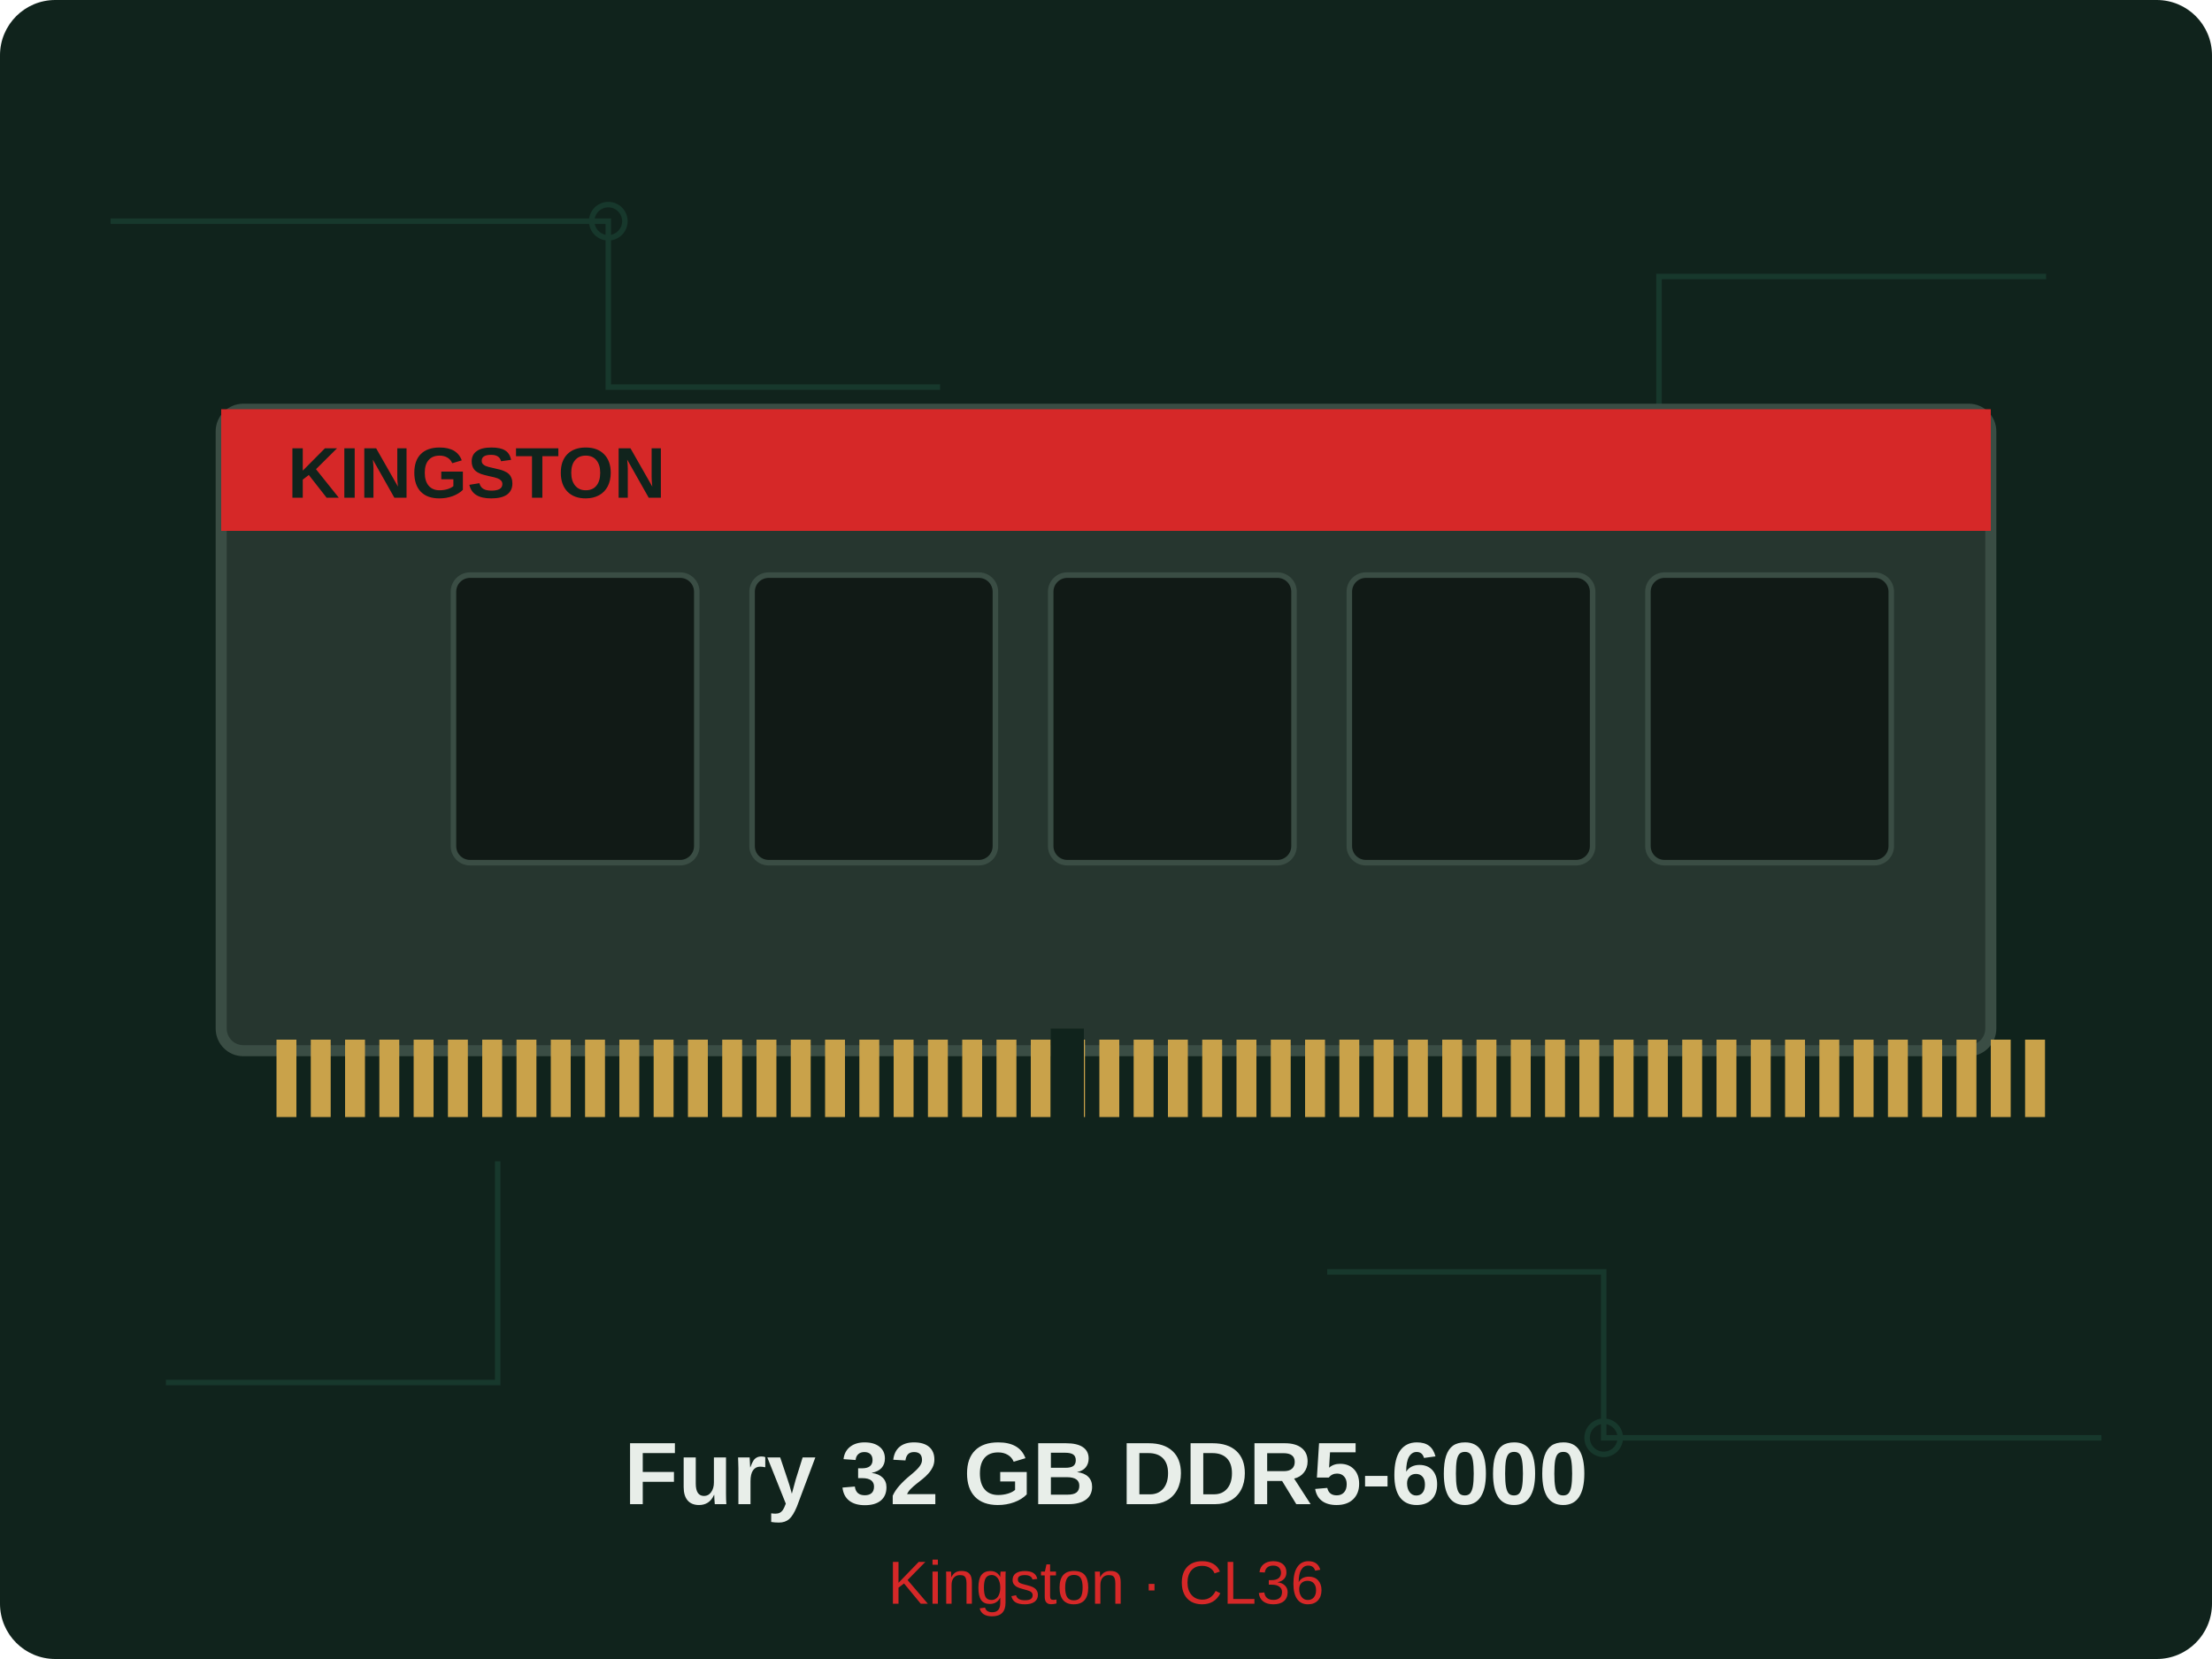
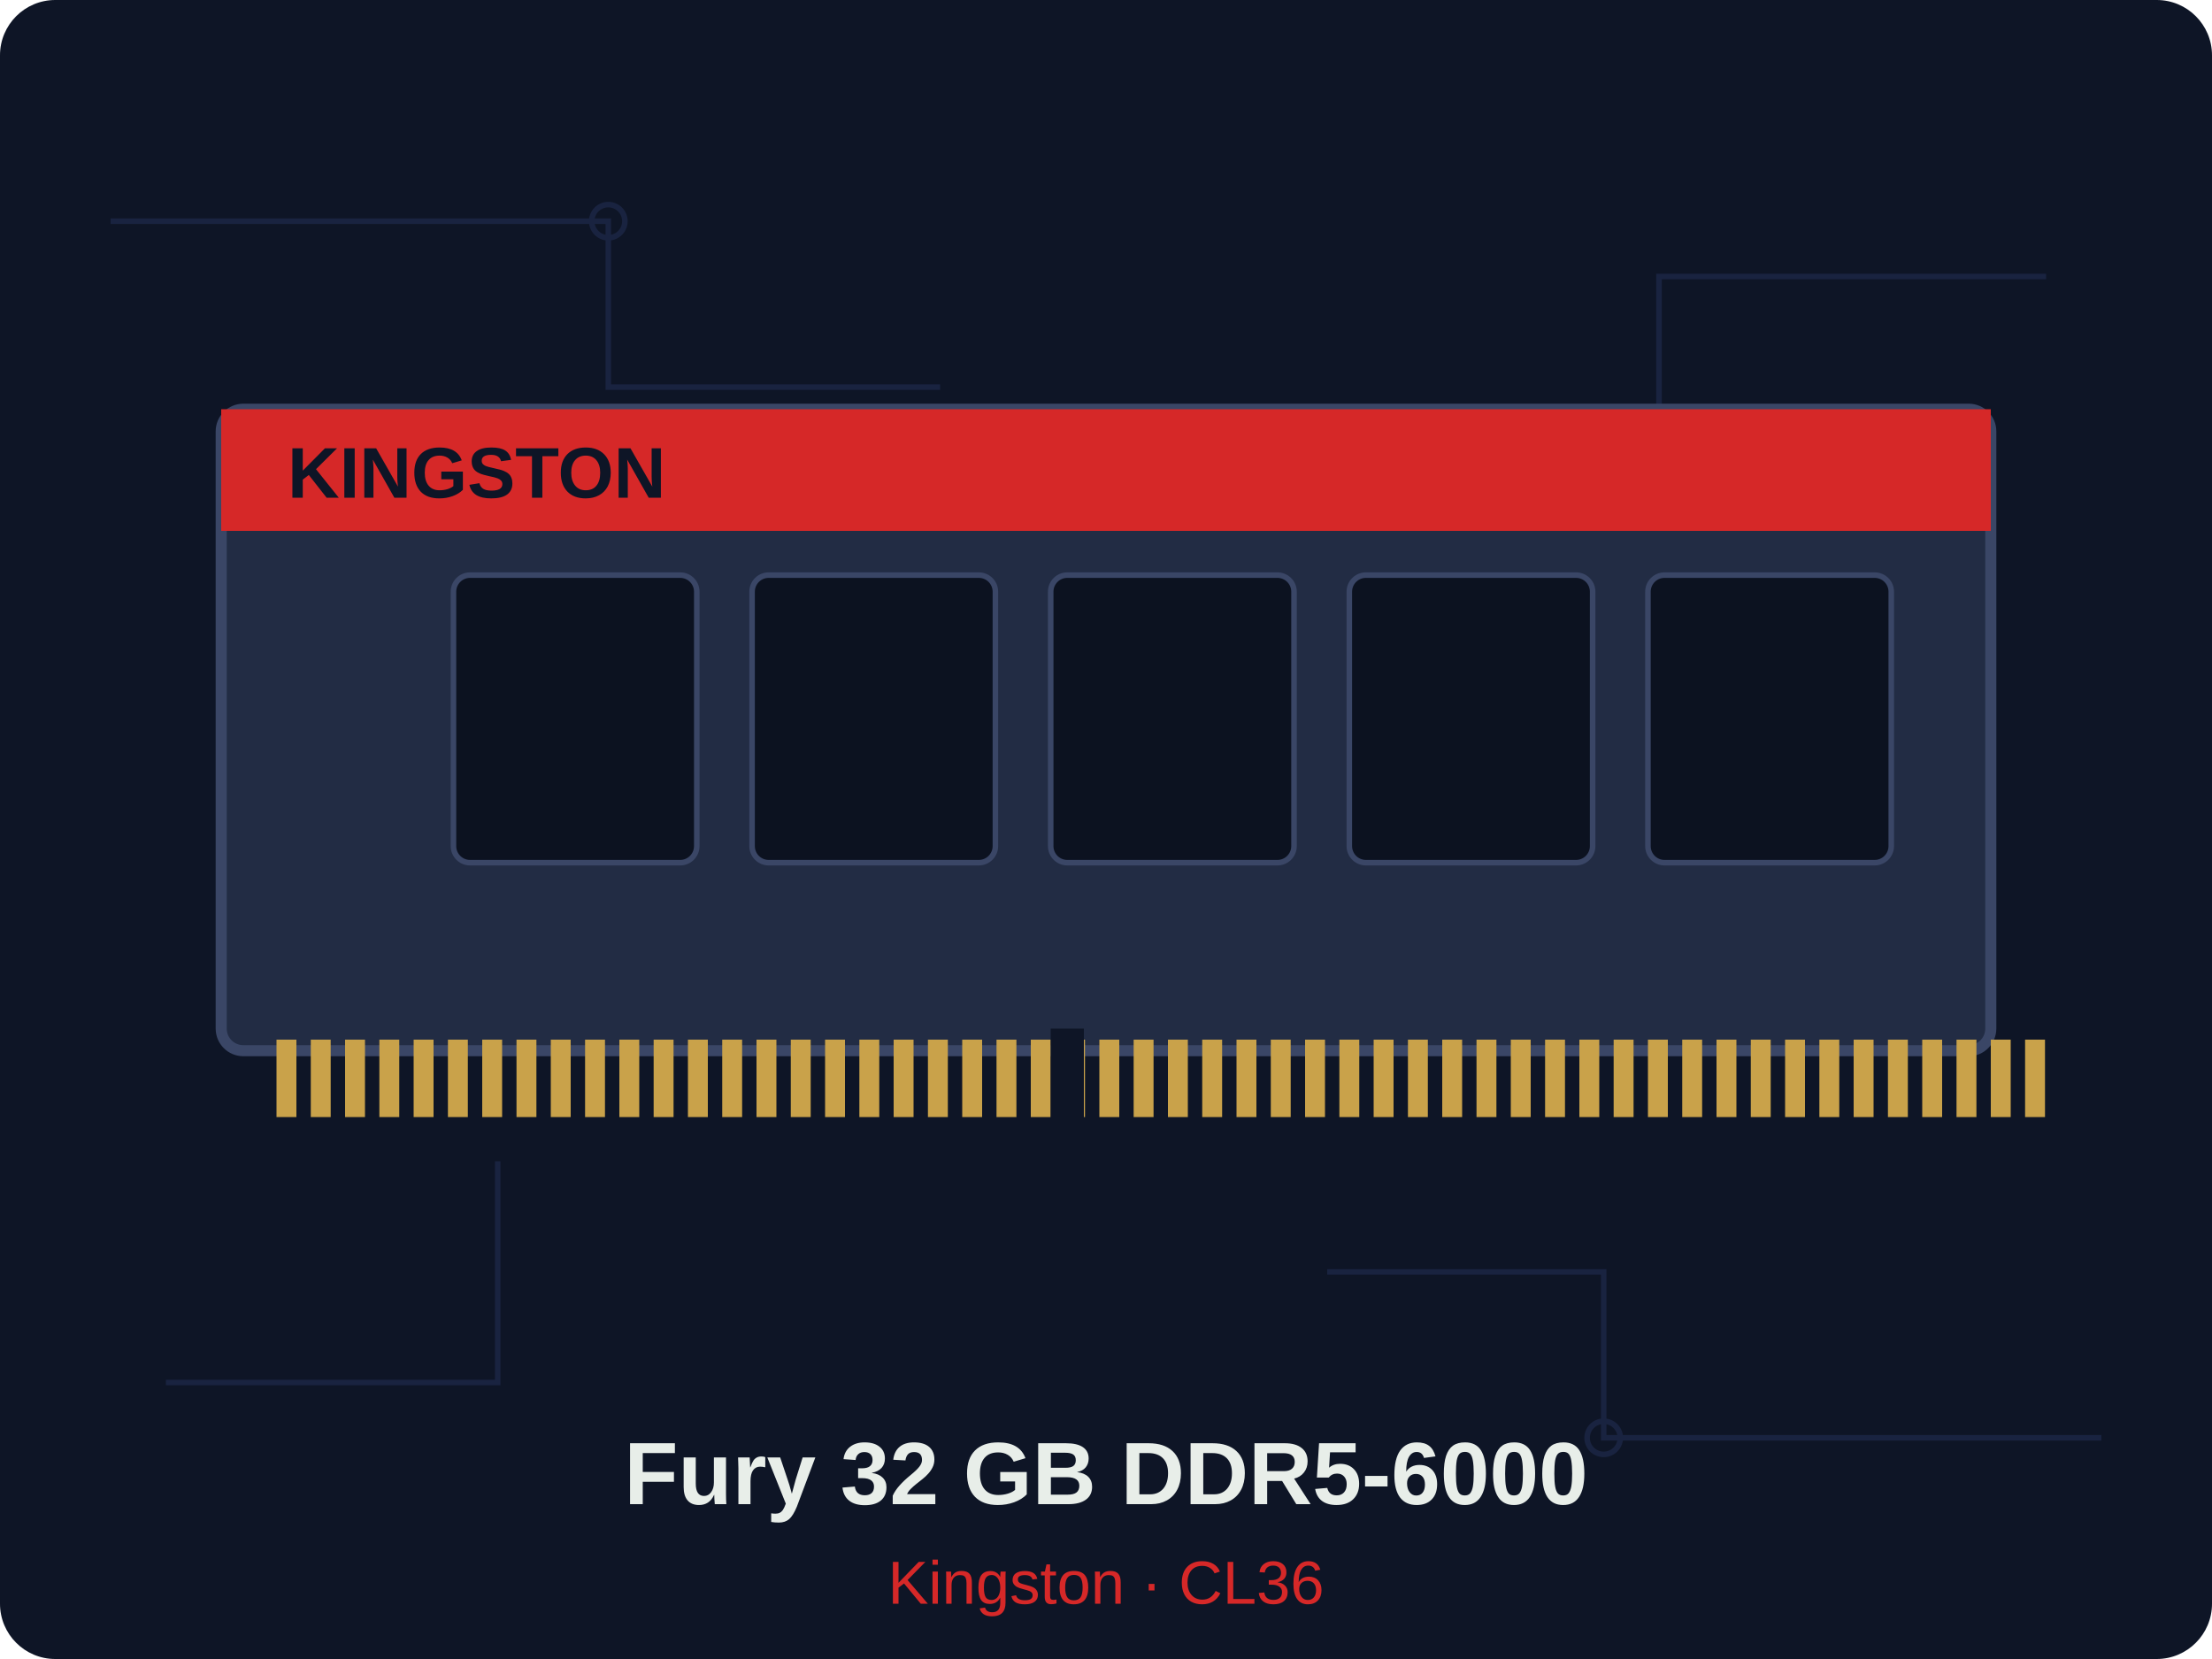
<svg xmlns="http://www.w3.org/2000/svg" viewBox="0 0 400 300" role="img" aria-label="Fury 32 GB DDR5-6000">
-   <rect width="400" height="300" rx="10" fill="#10231c" />
-   <g opacity=".12" stroke="#4fd1a1" fill="none">
+   <rect width="400" height="300" rx="10" fill="#0e1526" />
+   <g opacity=".12" stroke="#6f8cff" fill="none">
    <path d="M20 40h90v30h60M380 260H290v-30h-50M30 250h60v-40M370 50h-70v40" />
    <circle cx="110" cy="40" r="3" />
    <circle cx="290" cy="260" r="3" />
  </g>
-   <rect x="40" y="74" width="320" height="116" rx="4" fill="#26362f" stroke="#3a4d44" stroke-width="2" />
+   <rect x="40" y="74" width="320" height="116" rx="4" fill="#222c44" stroke="#3a4666" stroke-width="2" />
  <rect x="40" y="74" width="320" height="22" fill="#d62828" />
-   <text x="52" y="90" font-family="Segoe UI,Arial" font-size="13" font-weight="800" fill="#10231c">KINGSTON</text>
-   <rect x="82" y="104" width="44" height="52" rx="3" fill="#111a16" stroke="#3a4d44" />
-   <rect x="136" y="104" width="44" height="52" rx="3" fill="#111a16" stroke="#3a4d44" />
-   <rect x="190" y="104" width="44" height="52" rx="3" fill="#111a16" stroke="#3a4d44" />
-   <rect x="244" y="104" width="44" height="52" rx="3" fill="#111a16" stroke="#3a4d44" />
-   <rect x="298" y="104" width="44" height="52" rx="3" fill="#111a16" stroke="#3a4d44" />
+   <text x="52" y="90" font-family="Segoe UI,Arial" font-size="13" font-weight="800" fill="#0e1526">KINGSTON</text>
+   <rect x="82" y="104" width="44" height="52" rx="3" fill="#0c1220" stroke="#3a4666" />
+   <rect x="136" y="104" width="44" height="52" rx="3" fill="#0c1220" stroke="#3a4666" />
+   <rect x="190" y="104" width="44" height="52" rx="3" fill="#0c1220" stroke="#3a4666" />
+   <rect x="244" y="104" width="44" height="52" rx="3" fill="#0c1220" stroke="#3a4666" />
+   <rect x="298" y="104" width="44" height="52" rx="3" fill="#0c1220" stroke="#3a4666" />
  <rect x="50.0" y="188" width="3.6" height="14" fill="#c9a24a" />
  <rect x="56.2" y="188" width="3.6" height="14" fill="#c9a24a" />
  <rect x="62.4" y="188" width="3.6" height="14" fill="#c9a24a" />
  <rect x="68.6" y="188" width="3.6" height="14" fill="#c9a24a" />
  <rect x="74.8" y="188" width="3.6" height="14" fill="#c9a24a" />
  <rect x="81.0" y="188" width="3.6" height="14" fill="#c9a24a" />
  <rect x="87.2" y="188" width="3.6" height="14" fill="#c9a24a" />
  <rect x="93.4" y="188" width="3.6" height="14" fill="#c9a24a" />
  <rect x="99.6" y="188" width="3.6" height="14" fill="#c9a24a" />
  <rect x="105.8" y="188" width="3.6" height="14" fill="#c9a24a" />
  <rect x="112.0" y="188" width="3.6" height="14" fill="#c9a24a" />
  <rect x="118.2" y="188" width="3.6" height="14" fill="#c9a24a" />
  <rect x="124.4" y="188" width="3.6" height="14" fill="#c9a24a" />
  <rect x="130.6" y="188" width="3.6" height="14" fill="#c9a24a" />
  <rect x="136.8" y="188" width="3.6" height="14" fill="#c9a24a" />
  <rect x="143.0" y="188" width="3.6" height="14" fill="#c9a24a" />
  <rect x="149.2" y="188" width="3.6" height="14" fill="#c9a24a" />
  <rect x="155.4" y="188" width="3.6" height="14" fill="#c9a24a" />
  <rect x="161.6" y="188" width="3.6" height="14" fill="#c9a24a" />
  <rect x="167.8" y="188" width="3.6" height="14" fill="#c9a24a" />
  <rect x="174.0" y="188" width="3.6" height="14" fill="#c9a24a" />
  <rect x="180.2" y="188" width="3.6" height="14" fill="#c9a24a" />
  <rect x="186.4" y="188" width="3.6" height="14" fill="#c9a24a" />
  <rect x="192.6" y="188" width="3.6" height="14" fill="#c9a24a" />
  <rect x="198.8" y="188" width="3.6" height="14" fill="#c9a24a" />
  <rect x="205.0" y="188" width="3.6" height="14" fill="#c9a24a" />
  <rect x="211.2" y="188" width="3.6" height="14" fill="#c9a24a" />
  <rect x="217.4" y="188" width="3.6" height="14" fill="#c9a24a" />
  <rect x="223.6" y="188" width="3.6" height="14" fill="#c9a24a" />
  <rect x="229.8" y="188" width="3.6" height="14" fill="#c9a24a" />
  <rect x="236.0" y="188" width="3.6" height="14" fill="#c9a24a" />
  <rect x="242.2" y="188" width="3.6" height="14" fill="#c9a24a" />
  <rect x="248.4" y="188" width="3.6" height="14" fill="#c9a24a" />
  <rect x="254.6" y="188" width="3.6" height="14" fill="#c9a24a" />
  <rect x="260.8" y="188" width="3.6" height="14" fill="#c9a24a" />
  <rect x="267.0" y="188" width="3.6" height="14" fill="#c9a24a" />
  <rect x="273.2" y="188" width="3.6" height="14" fill="#c9a24a" />
  <rect x="279.4" y="188" width="3.6" height="14" fill="#c9a24a" />
  <rect x="285.6" y="188" width="3.6" height="14" fill="#c9a24a" />
  <rect x="291.8" y="188" width="3.6" height="14" fill="#c9a24a" />
  <rect x="298.0" y="188" width="3.6" height="14" fill="#c9a24a" />
  <rect x="304.2" y="188" width="3.6" height="14" fill="#c9a24a" />
  <rect x="310.4" y="188" width="3.6" height="14" fill="#c9a24a" />
  <rect x="316.6" y="188" width="3.6" height="14" fill="#c9a24a" />
  <rect x="322.8" y="188" width="3.6" height="14" fill="#c9a24a" />
  <rect x="329.0" y="188" width="3.6" height="14" fill="#c9a24a" />
  <rect x="335.2" y="188" width="3.6" height="14" fill="#c9a24a" />
  <rect x="341.4" y="188" width="3.6" height="14" fill="#c9a24a" />
  <rect x="347.6" y="188" width="3.6" height="14" fill="#c9a24a" />
  <rect x="353.8" y="188" width="3.6" height="14" fill="#c9a24a" />
  <rect x="360.0" y="188" width="3.6" height="14" fill="#c9a24a" />
  <rect x="366.2" y="188" width="3.6" height="14" fill="#c9a24a" />
-   <rect x="190" y="186" width="6" height="18" fill="#10231c" />
+   <rect x="190" y="186" width="6" height="18" fill="#0e1526" />
  <text x="200" y="272" text-anchor="middle" font-family="Segoe UI,Arial,sans-serif" font-size="16" font-weight="700" fill="#e8eee9">Fury 32 GB DDR5-6000</text>
  <text x="200" y="290" text-anchor="middle" font-family="Segoe UI,Arial,sans-serif" font-size="11" fill="#d62828">Kingston · CL36</text>
</svg>
